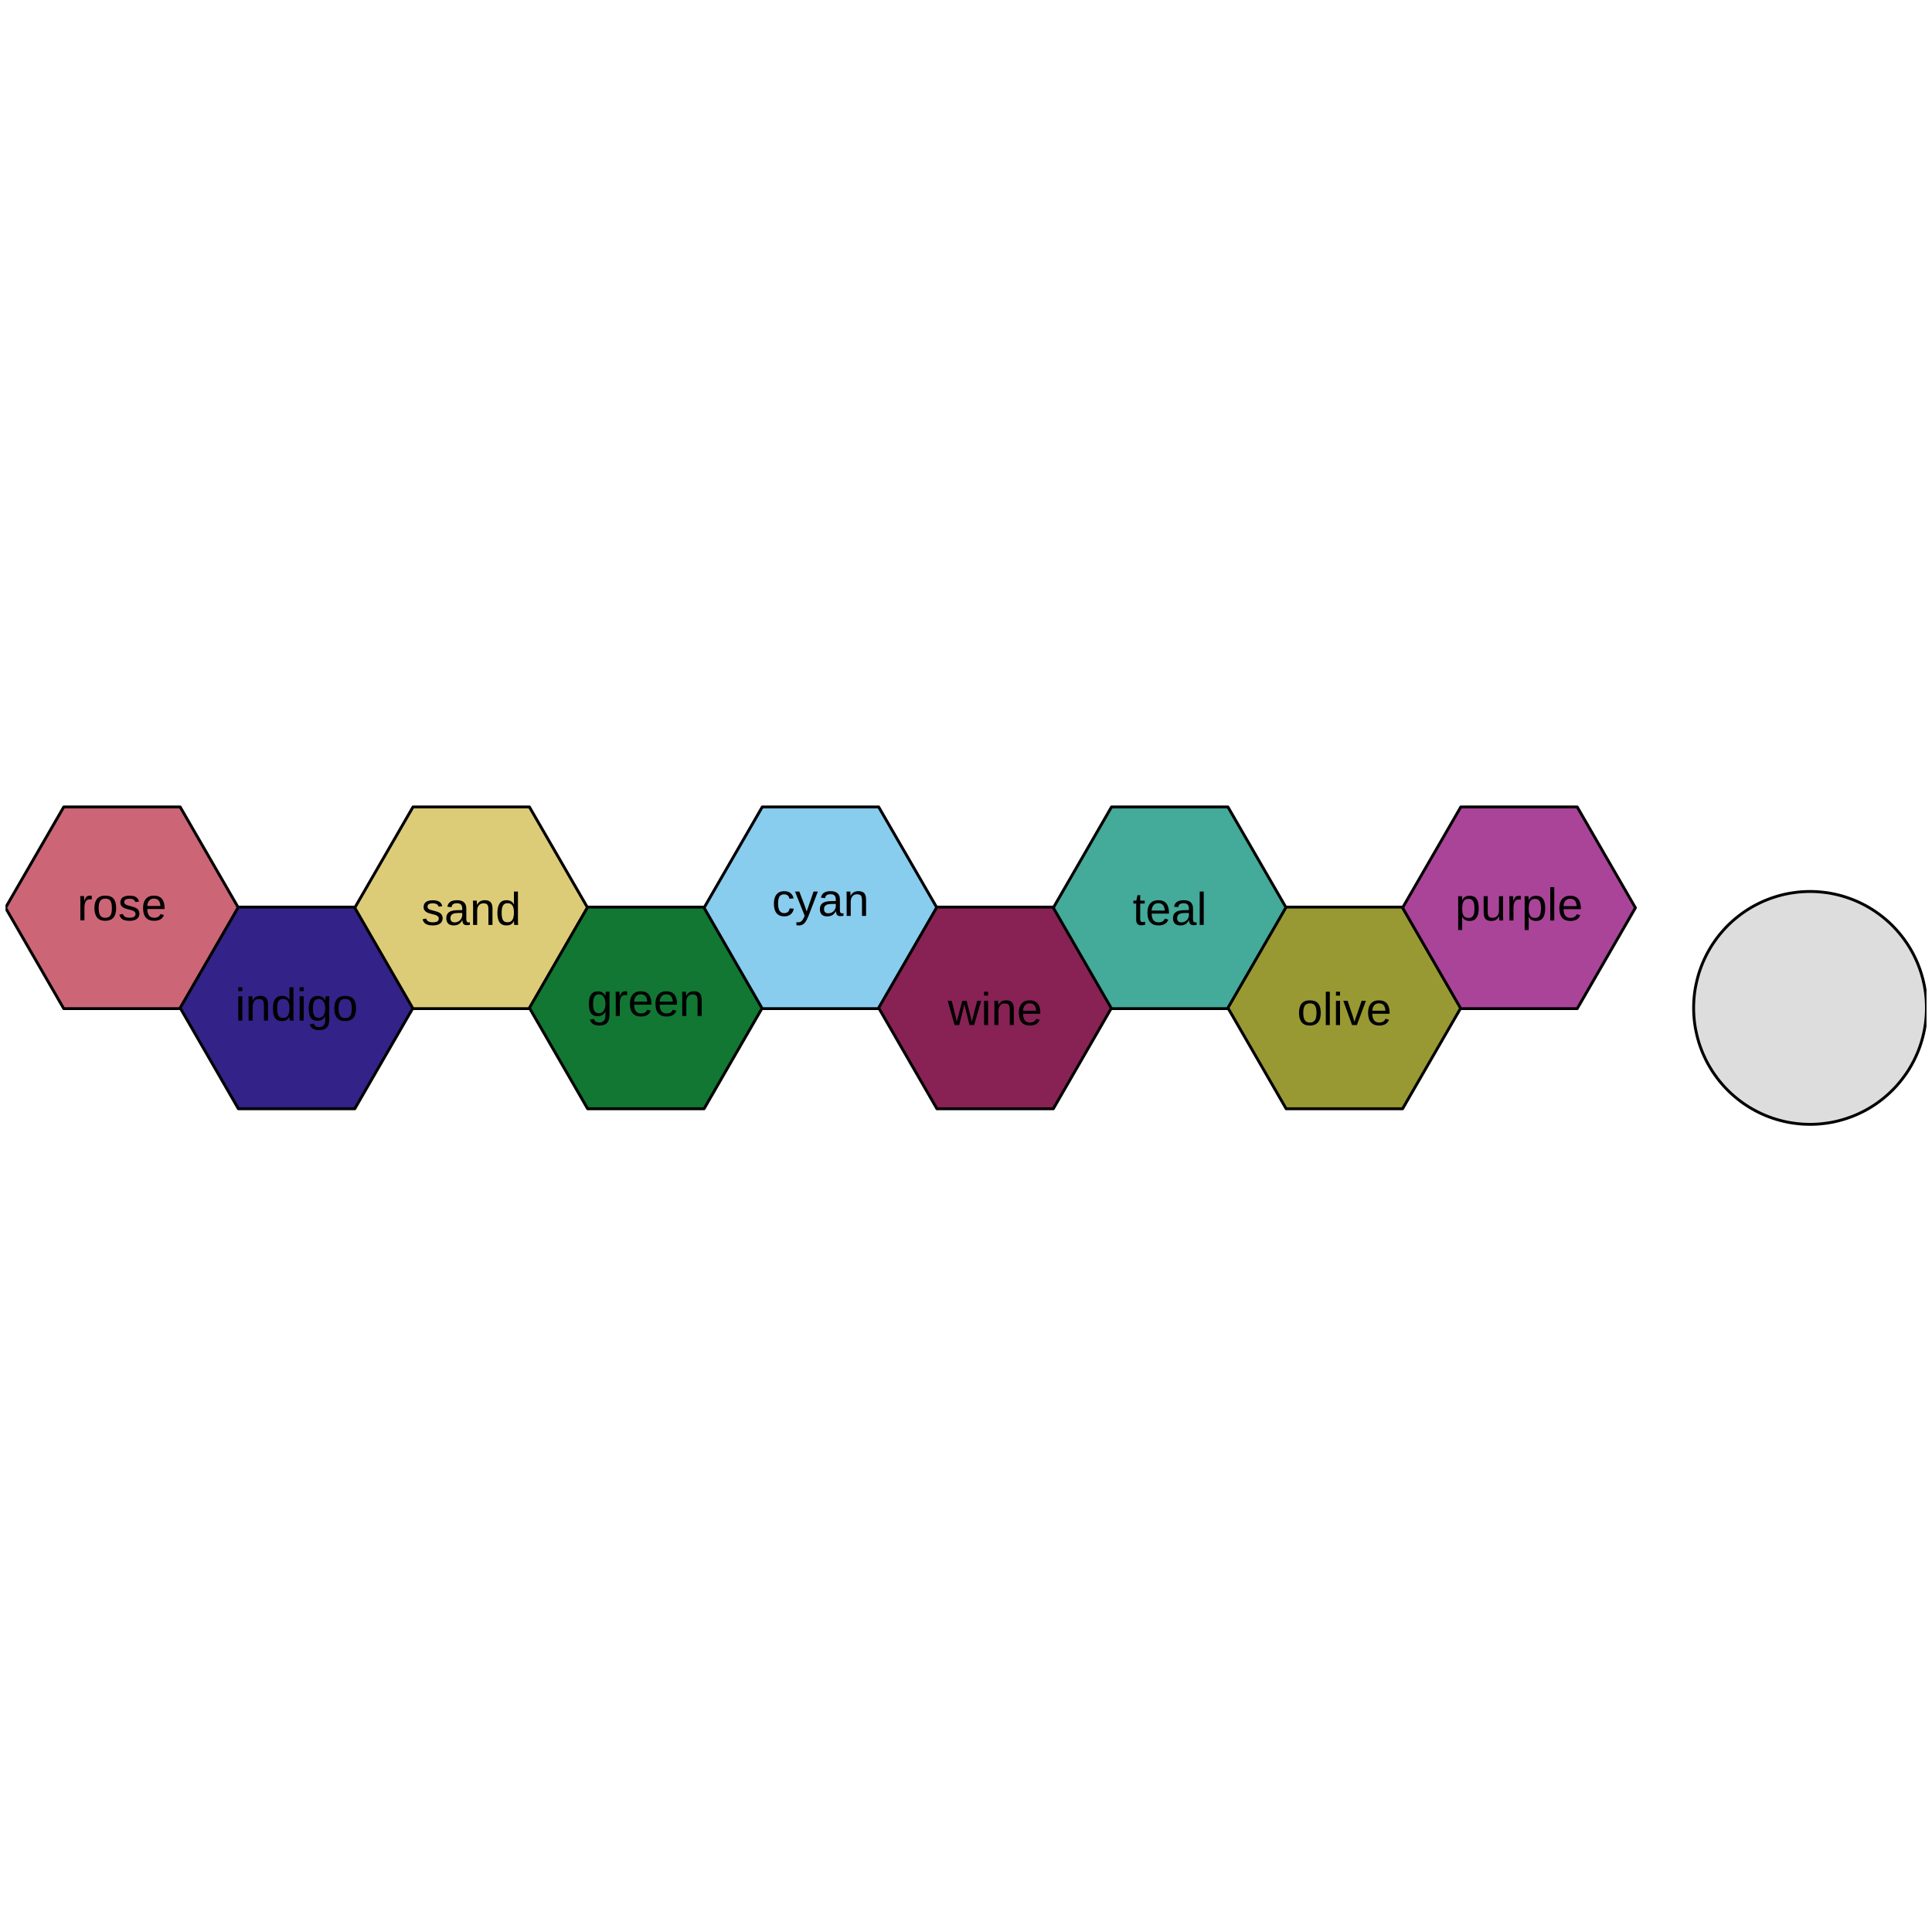
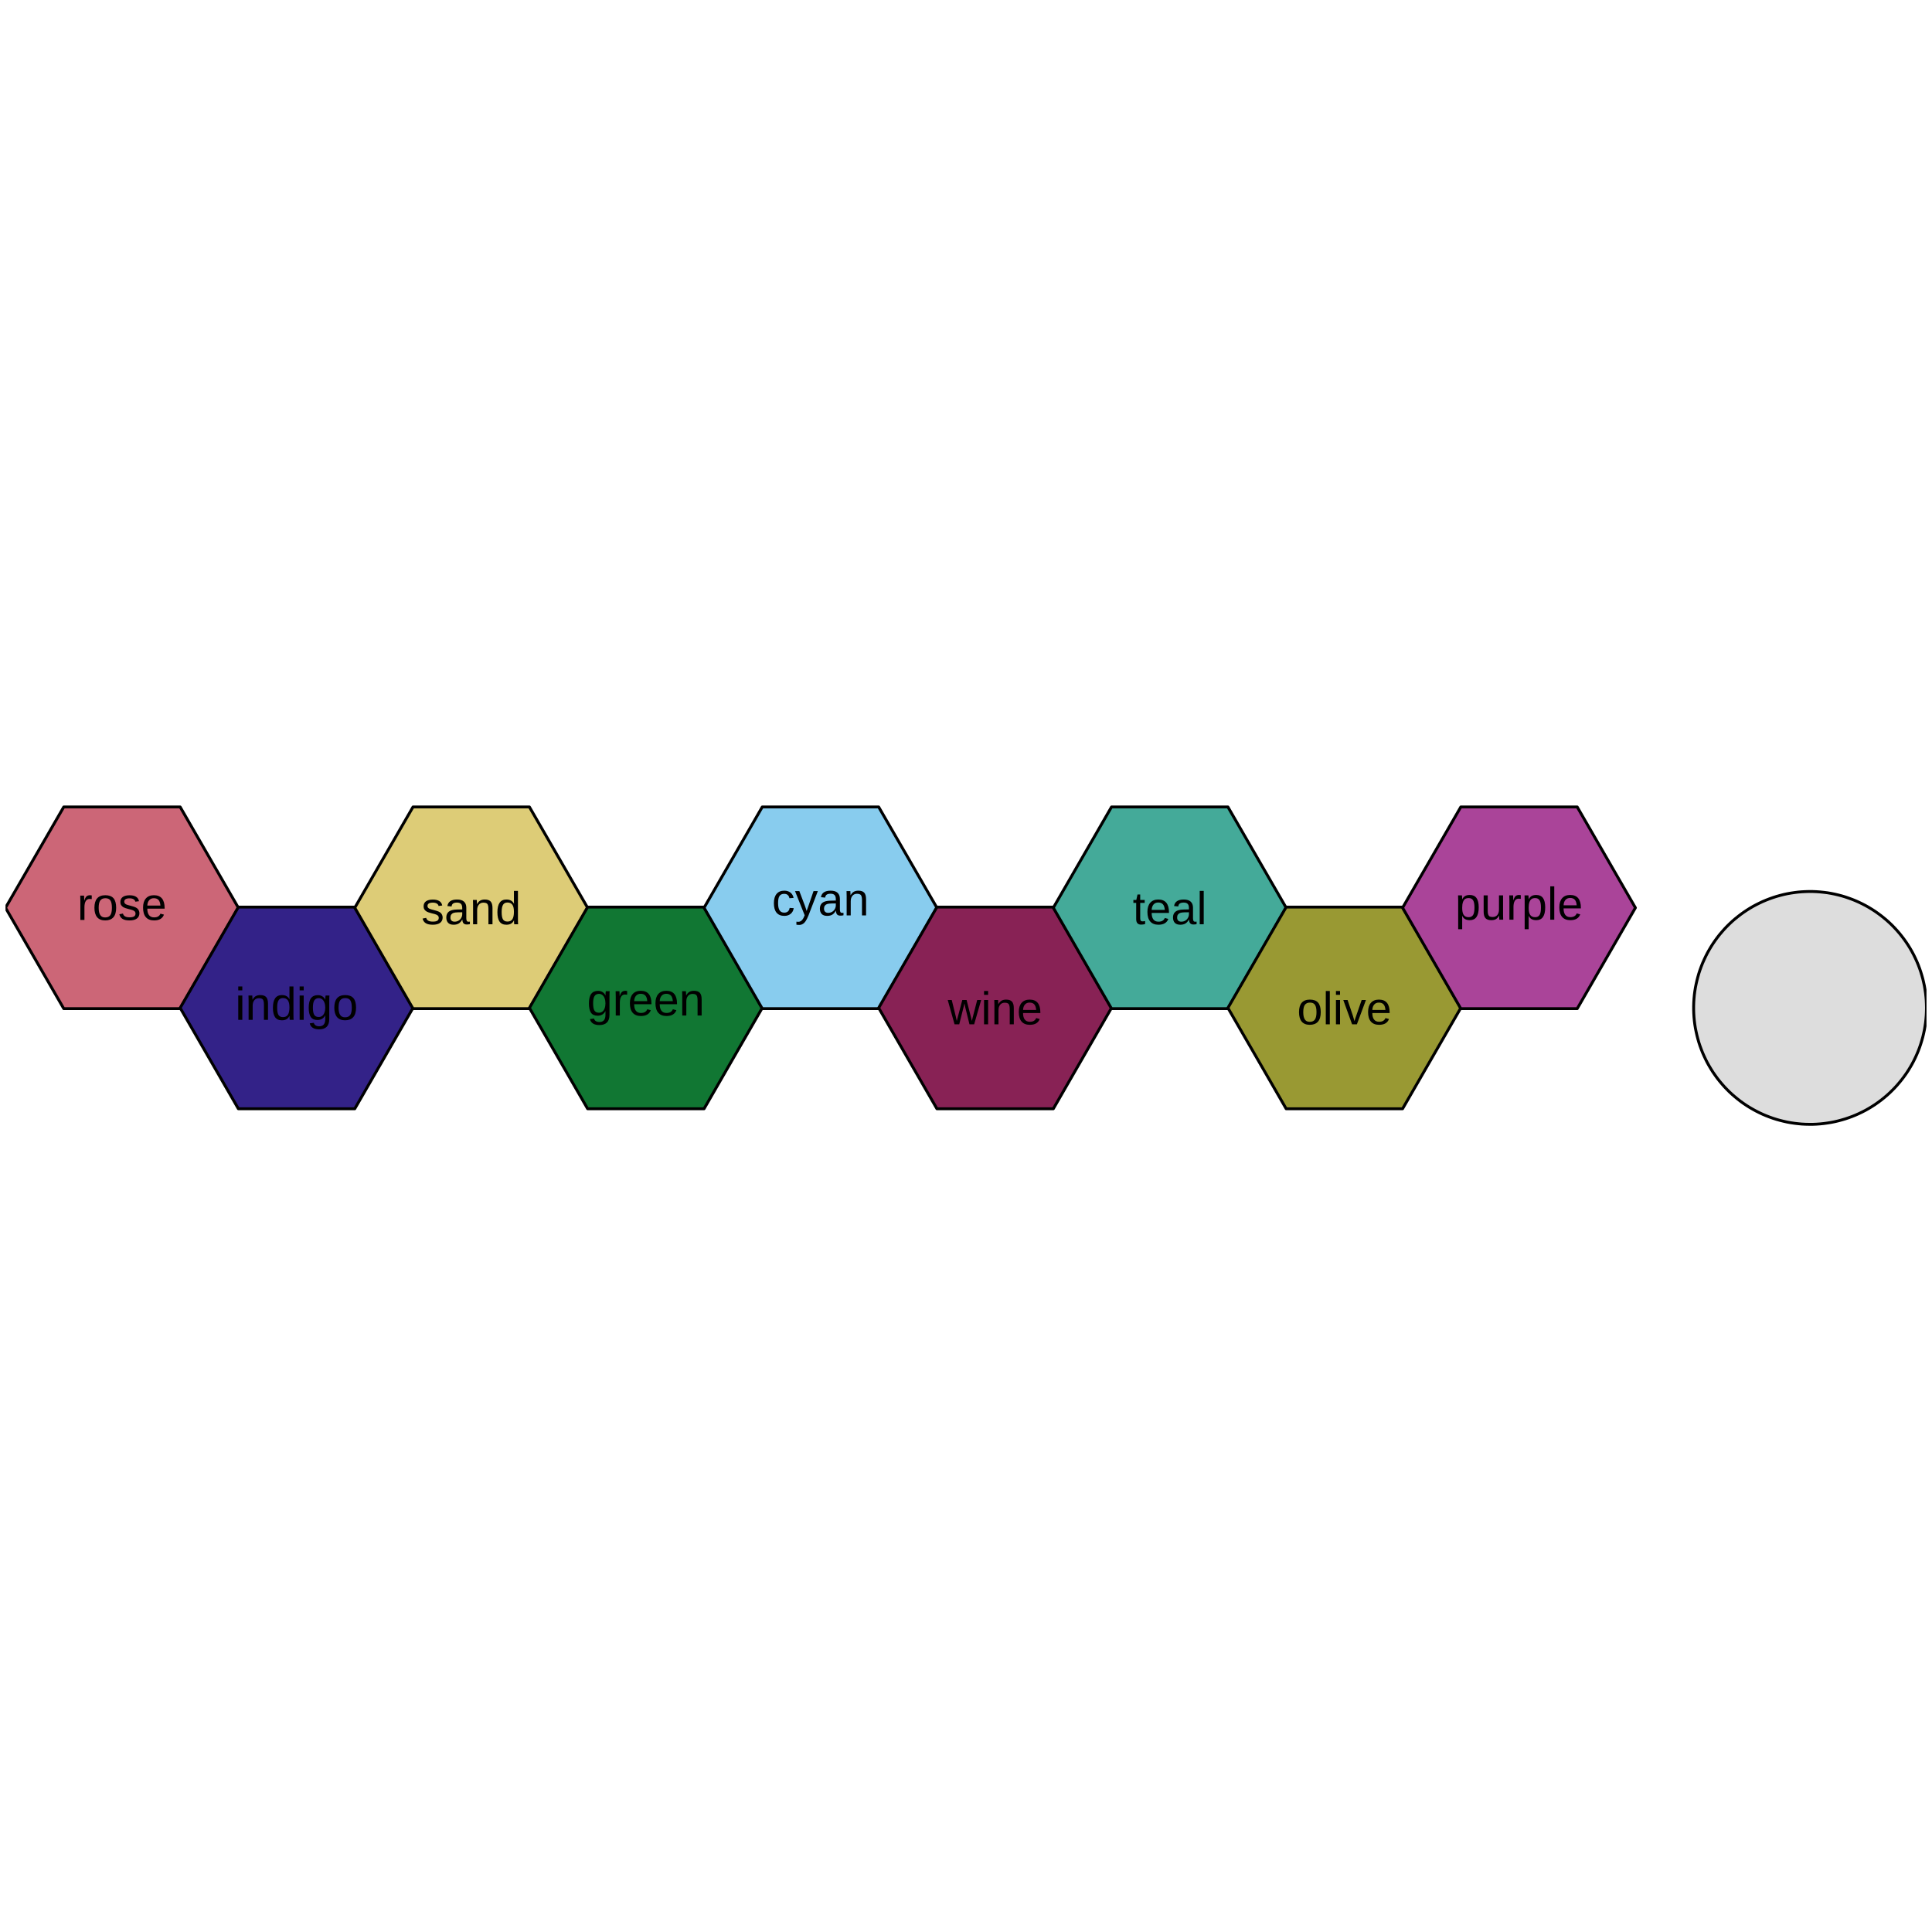
<svg xmlns="http://www.w3.org/2000/svg" class="svglite" width="504.00pt" height="504.00pt" viewBox="0 0 504.00 504.00">
  <defs>
    <style type="text/css">
    .svglite line, .svglite polyline, .svglite polygon, .svglite path, .svglite rect, .svglite circle {
      fill: none;
      stroke: #000000;
      stroke-linecap: round;
      stroke-linejoin: round;
      stroke-miterlimit: 10.00;
    }
    .svglite text {
      white-space: pre;
    }
  </style>
  </defs>
  <rect width="100%" height="100%" style="stroke: none; fill: #FFFFFF;" />
  <defs>
    <clipPath id="cpMC4wMHw1MDQuMDB8MC4wMHw1MDQuMDA=">
      <rect x="0.00" y="0.00" width="504.00" height="504.00" />
    </clipPath>
  </defs>
  <g clip-path="url(#cpMC4wMHw1MDQuMDB8MC4wMHw1MDQuMDA=)">
</g>
  <defs>
    <clipPath id="cpMS40NHw1MDIuNTZ8MS40NHw1MDIuNTY=">
      <rect x="1.44" y="1.44" width="501.12" height="501.12" />
    </clipPath>
  </defs>
  <g clip-path="url(#cpMS40NHw1MDIuNTZ8MS40NHw1MDIuNTY=)">
    <polygon points="47.00,210.51 16.63,210.51 1.44,236.81 16.63,263.12 47.00,263.12 62.18,236.81 " style="stroke-width: 0.75; fill: #CC6677;" />
    <polygon points="92.55,236.63 62.18,236.63 47.00,262.93 62.18,289.24 92.55,289.24 107.74,262.93 " style="stroke-width: 0.75; fill: #332288;" />
    <polygon points="138.11,210.51 107.74,210.51 92.55,236.81 107.74,263.12 138.11,263.12 153.29,236.81 " style="stroke-width: 0.75; fill: #DDCC77;" />
    <polygon points="183.67,236.63 153.29,236.63 138.11,262.93 153.29,289.24 183.67,289.24 198.85,262.93 " style="stroke-width: 0.75; fill: #117733;" />
    <polygon points="229.22,210.51 198.85,210.51 183.67,236.81 198.85,263.12 229.22,263.12 244.41,236.81 " style="stroke-width: 0.75; fill: #88CCEE;" />
    <polygon points="274.78,236.63 244.41,236.63 229.22,262.93 244.41,289.24 274.78,289.24 289.96,262.93 " style="stroke-width: 0.75; fill: #882255;" />
    <polygon points="320.33,210.51 289.96,210.51 274.78,236.81 289.96,263.12 320.33,263.12 335.52,236.81 " style="stroke-width: 0.75; fill: #44AA99;" />
    <polygon points="365.89,236.63 335.52,236.63 320.33,262.93 335.52,289.24 365.89,289.24 381.08,262.93 " style="stroke-width: 0.75; fill: #999933;" />
    <polygon points="411.45,210.51 381.08,210.51 365.89,236.81 381.08,263.12 411.45,263.12 426.63,236.81 " style="stroke-width: 0.75; fill: #AA4499;" />
    <polygon points="502.56,262.93 502.54,261.97 502.50,261.02 502.42,260.06 502.32,259.11 502.18,258.16 502.02,257.21 501.82,256.28 501.60,255.34 501.34,254.42 501.06,253.50 500.75,252.60 500.41,251.70 500.04,250.81 499.64,249.94 499.22,249.08 498.77,248.24 498.29,247.40 497.79,246.59 497.26,245.79 496.70,245.00 496.12,244.24 495.52,243.49 494.90,242.77 494.25,242.06 493.58,241.37 492.89,240.71 492.18,240.07 491.44,239.45 490.69,238.85 489.92,238.28 489.14,237.73 488.33,237.21 487.51,236.71 486.68,236.24 485.83,235.80 484.96,235.38 484.09,234.99 483.20,234.63 482.30,234.30 481.39,233.99 480.47,233.71 479.55,233.47 478.61,233.25 477.67,233.06 476.73,232.90 475.78,232.78 474.82,232.68 473.87,232.61 472.91,232.57 471.95,232.56 470.99,232.59 470.03,232.64 469.08,232.72 468.13,232.84 467.18,232.98 466.23,233.15 465.30,233.35 464.37,233.59 463.44,233.85 462.53,234.14 461.63,234.46 460.73,234.81 459.85,235.18 458.98,235.59 458.12,236.02 457.28,236.47 456.45,236.96 455.64,237.47 454.85,238.00 454.07,238.56 453.31,239.15 452.57,239.75 451.84,240.38 451.14,241.04 450.46,241.71 449.80,242.41 449.17,243.13 448.55,243.86 447.96,244.62 447.40,245.39 446.85,246.19 446.34,246.99 445.85,247.82 445.38,248.66 444.95,249.51 444.54,250.38 444.15,251.26 443.80,252.15 443.47,253.05 443.17,253.96 442.91,254.88 442.67,255.81 442.46,256.74 442.27,257.69 442.12,258.63 442.00,259.58 441.91,260.54 441.85,261.50 441.82,262.45 441.82,263.41 441.85,264.37 441.91,265.33 442.00,266.28 442.12,267.23 442.27,268.18 442.46,269.12 442.67,270.06 442.91,270.99 443.17,271.91 443.47,272.82 443.80,273.72 444.15,274.61 444.54,275.49 444.95,276.36 445.38,277.21 445.85,278.05 446.34,278.87 446.85,279.68 447.40,280.47 447.96,281.25 448.55,282.00 449.17,282.74 449.80,283.46 450.46,284.15 451.14,284.83 451.84,285.48 452.57,286.11 453.31,286.72 454.07,287.31 454.85,287.87 455.64,288.40 456.45,288.91 457.28,289.39 458.12,289.85 458.98,290.28 459.85,290.69 460.73,291.06 461.63,291.41 462.53,291.73 463.44,292.02 464.37,292.28 465.30,292.51 466.23,292.72 467.18,292.89 468.13,293.03 469.08,293.14 470.03,293.23 470.99,293.28 471.95,293.30 472.91,293.30 473.87,293.26 474.82,293.19 475.78,293.09 476.73,292.96 477.67,292.81 478.61,292.62 479.55,292.40 480.47,292.15 481.39,291.88 482.30,291.57 483.20,291.24 484.09,290.88 484.96,290.49 485.83,290.07 486.68,289.63 487.51,289.16 488.33,288.66 489.14,288.14 489.92,287.59 490.69,287.02 491.44,286.42 492.18,285.80 492.89,285.16 493.58,284.49 494.25,283.81 494.90,283.10 495.52,282.37 496.12,281.63 496.70,280.86 497.26,280.08 497.79,279.28 498.29,278.46 498.77,277.63 499.22,276.79 499.64,275.93 500.04,275.05 500.41,274.17 500.75,273.27 501.06,272.36 501.34,271.45 501.60,270.52 501.82,269.59 502.02,268.65 502.18,267.71 502.32,266.76 502.42,265.81 502.50,264.85 502.54,263.89 502.56,262.93 " style="stroke-width: 0.75; fill: #DDDDDD;" />
-     <text x="31.81" y="240.09" text-anchor="middle" style="font-size: 12.00px; font-family: &quot;Arial&quot;;" textLength="25.65px" lengthAdjust="spacingAndGlyphs">rose</text>
-     <text x="77.37" y="266.25" text-anchor="middle" style="font-size: 12.00px; font-family: &quot;Arial&quot;;" textLength="36.86px" lengthAdjust="spacingAndGlyphs">indigo</text>
-     <text x="122.92" y="241.29" text-anchor="middle" style="font-size: 12.00px; font-family: &quot;Arial&quot;;" textLength="28.84px" lengthAdjust="spacingAndGlyphs">sand</text>
-     <text x="168.48" y="265.05" text-anchor="middle" style="font-size: 12.00px; font-family: &quot;Arial&quot;;" textLength="34.67px" lengthAdjust="spacingAndGlyphs">green</text>
-     <text x="214.04" y="238.93" text-anchor="middle" style="font-size: 12.00px; font-family: &quot;Arial&quot;;" textLength="28.68px" lengthAdjust="spacingAndGlyphs">cyan</text>
-     <text x="259.59" y="267.41" text-anchor="middle" style="font-size: 12.00px; font-family: &quot;Arial&quot;;" textLength="28.14px" lengthAdjust="spacingAndGlyphs">wine</text>
-     <text x="305.15" y="241.29" text-anchor="middle" style="font-size: 12.00px; font-family: &quot;Arial&quot;;" textLength="22.79px" lengthAdjust="spacingAndGlyphs">teal</text>
-     <text x="350.71" y="267.41" text-anchor="middle" style="font-size: 12.00px; font-family: &quot;Arial&quot;;" textLength="28.50px" lengthAdjust="spacingAndGlyphs">olive</text>
-     <text x="396.26" y="240.13" text-anchor="middle" style="font-size: 12.00px; font-family: &quot;Arial&quot;;" textLength="38.50px" lengthAdjust="spacingAndGlyphs">purple</text>
+     <text x="31.81" y="239.99" text-anchor="middle" style="font-size: 12.00px; font-family: &quot;Liberation Sans&quot;;" textLength="23.35px" lengthAdjust="spacingAndGlyphs">rose</text>
+     <text x="77.37" y="266.04" text-anchor="middle" style="font-size: 12.00px; font-family: &quot;Liberation Sans&quot;;" textLength="32.03px" lengthAdjust="spacingAndGlyphs">indigo</text>
+     <text x="122.92" y="241.11" text-anchor="middle" style="font-size: 12.00px; font-family: &quot;Liberation Sans&quot;;" textLength="26.03px" lengthAdjust="spacingAndGlyphs">sand</text>
+     <text x="168.48" y="264.92" text-anchor="middle" style="font-size: 12.00px; font-family: &quot;Liberation Sans&quot;;" textLength="30.69px" lengthAdjust="spacingAndGlyphs">green</text>
+     <text x="214.04" y="238.80" text-anchor="middle" style="font-size: 12.00px; font-family: &quot;Liberation Sans&quot;;" textLength="25.36px" lengthAdjust="spacingAndGlyphs">cyan</text>
+     <text x="259.59" y="267.22" text-anchor="middle" style="font-size: 12.00px; font-family: &quot;Liberation Sans&quot;;" textLength="24.68px" lengthAdjust="spacingAndGlyphs">wine</text>
+     <text x="305.15" y="241.11" text-anchor="middle" style="font-size: 12.00px; font-family: &quot;Liberation Sans&quot;;" textLength="19.35px" lengthAdjust="spacingAndGlyphs">teal</text>
+     <text x="350.71" y="267.22" text-anchor="middle" style="font-size: 12.00px; font-family: &quot;Liberation Sans&quot;;" textLength="24.68px" lengthAdjust="spacingAndGlyphs">olive</text>
+     <text x="396.26" y="239.92" text-anchor="middle" style="font-size: 12.00px; font-family: &quot;Liberation Sans&quot;;" textLength="33.36px" lengthAdjust="spacingAndGlyphs">purple</text>
  </g>
  <defs>
    <clipPath id="cpNTkuMDR8NDczLjc2fDU5LjA0fDQzMC41Ng==">
      <rect x="59.04" y="59.04" width="414.72" height="371.52" />
    </clipPath>
  </defs>
  <g clip-path="url(#cpNTkuMDR8NDczLjc2fDU5LjA0fDQzMC41Ng==)">
</g>
</svg>
